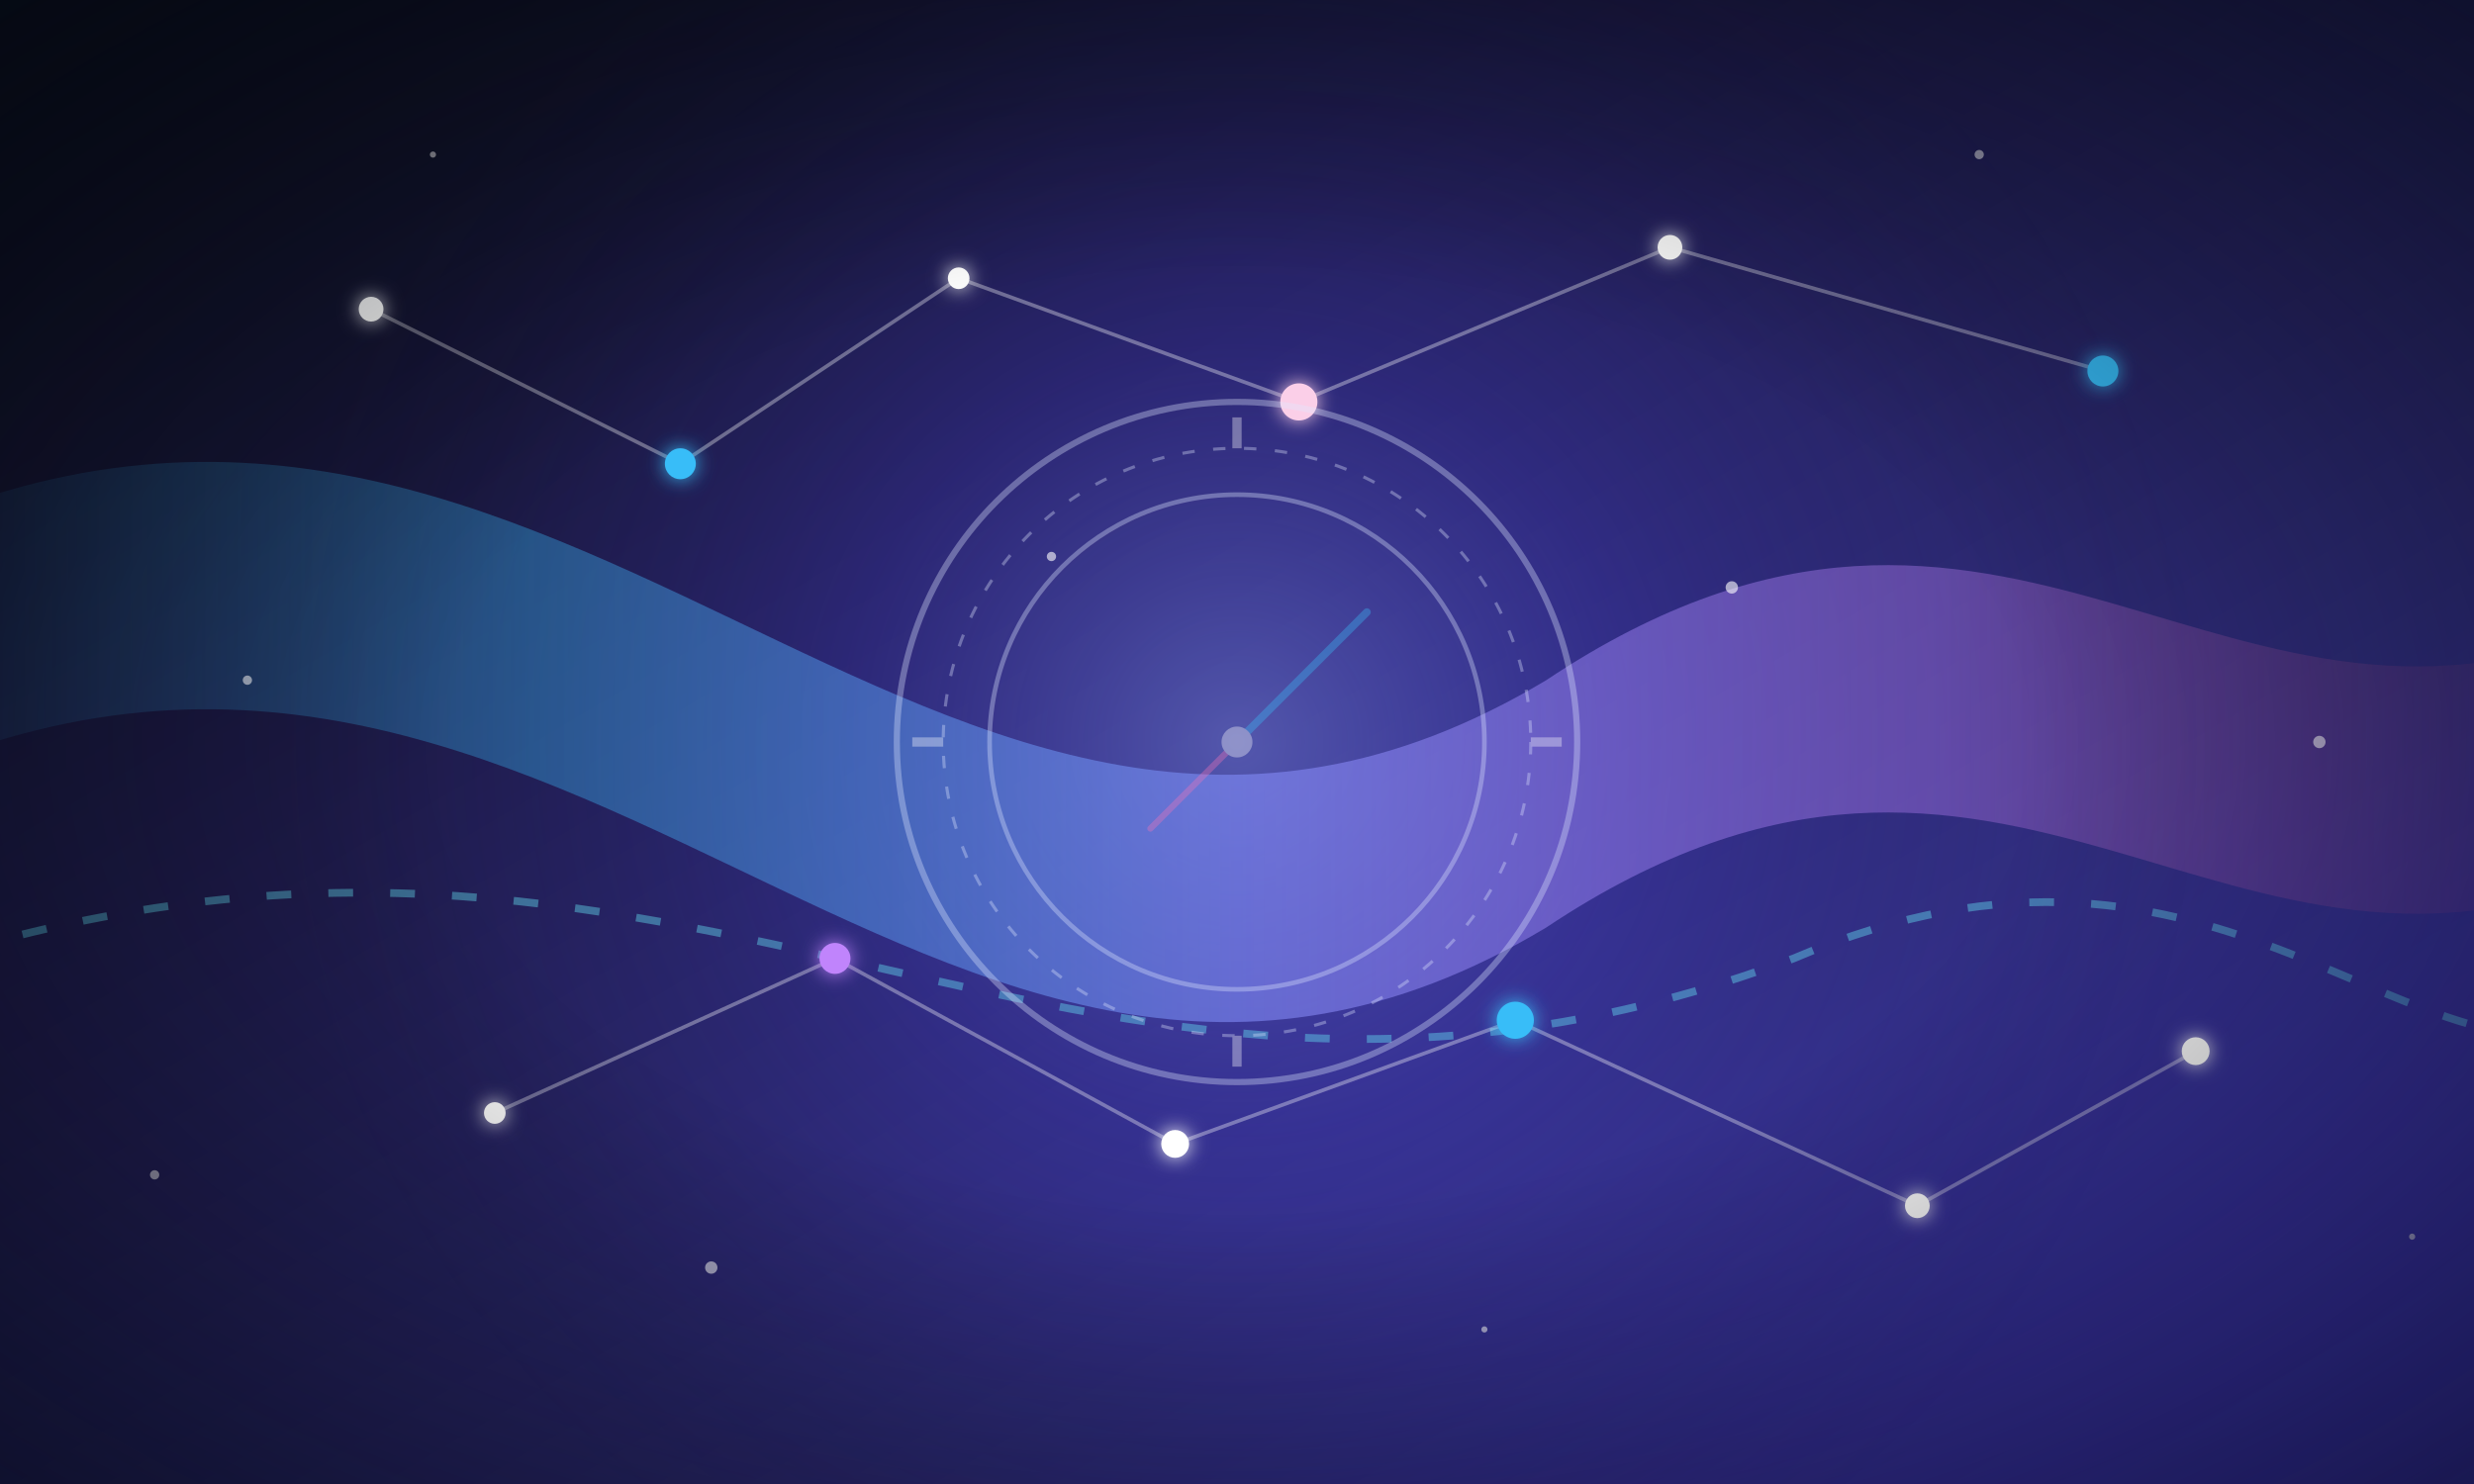
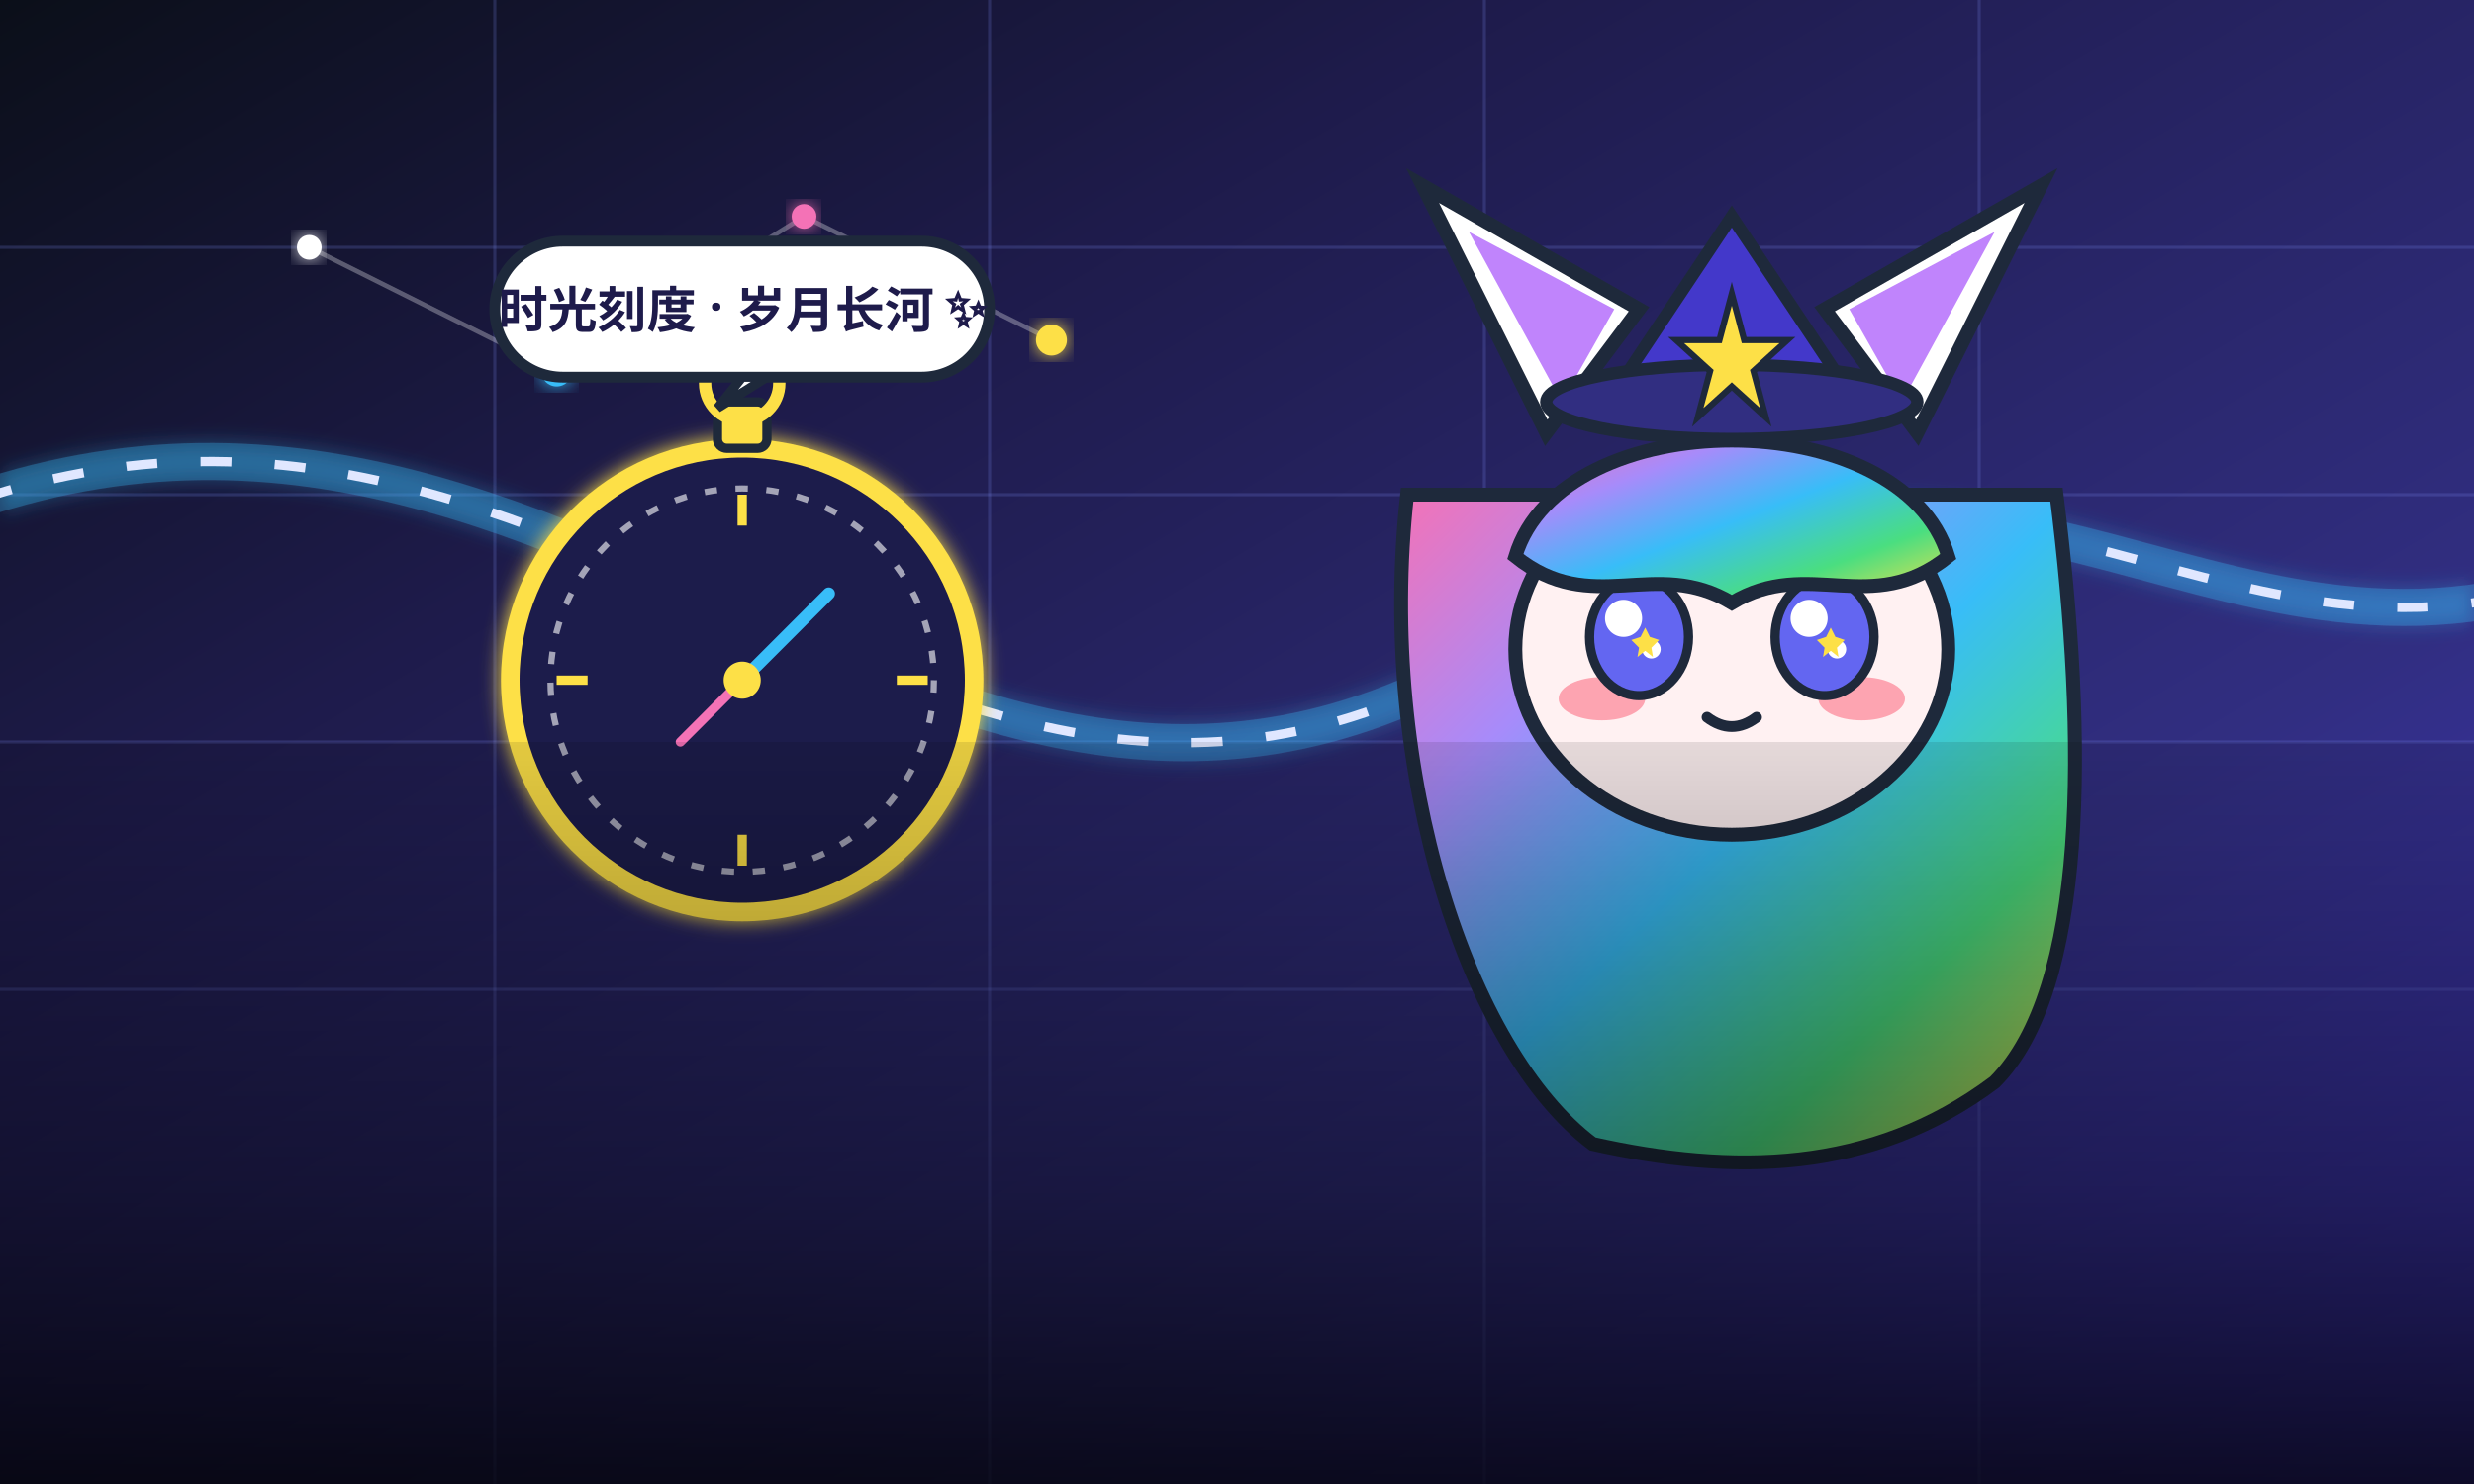
<svg xmlns="http://www.w3.org/2000/svg" viewBox="0 0 800 480" width="800" height="480">
  <defs>
-     <linearGradient id="cosmicBg" x1="0%" y1="0%" x2="100%" y2="100%">
-       <stop offset="0%" stop-color="#090d16" />
-       <stop offset="35%" stop-color="#1e1b4b" />
+     <linearGradient id="cosmicGrad" x1="0%" y1="0%" x2="100%" y2="100%">
+       <stop offset="0%" stop-color="#0b0f19" />
+       <stop offset="30%" stop-color="#1e1b4b" />
      <stop offset="70%" stop-color="#312e81" />
      <stop offset="100%" stop-color="#4338ca" />
    </linearGradient>
-     <linearGradient id="riverGrad" x1="0%" y1="50%" x2="100%" y2="50%">
-       <stop offset="0%" stop-color="#38bdf8" stop-opacity="0" />
-       <stop offset="25%" stop-color="#38bdf8" stop-opacity="0.35" />
-       <stop offset="50%" stop-color="#818cf8" stop-opacity="0.6" />
-       <stop offset="75%" stop-color="#c084fc" stop-opacity="0.35" />
-       <stop offset="100%" stop-color="#f43f5e" stop-opacity="0" />
+     <linearGradient id="rainbowHair2" x1="0%" y1="0%" x2="100%" y2="100%">
+       <stop offset="0%" stop-color="#f472b6" />
+       <stop offset="25%" stop-color="#a78bfa" />
+       <stop offset="50%" stop-color="#38bdf8" />
+       <stop offset="75%" stop-color="#4ade80" />
+       <stop offset="100%" stop-color="#fde047" />
    </linearGradient>
-     <radialGradient id="nebulaCore" cx="50%" cy="50%" r="50%">
-       <stop offset="0%" stop-color="#818cf8" stop-opacity="0.5" />
-       <stop offset="40%" stop-color="#4f46e5" stop-opacity="0.25" />
-       <stop offset="100%" stop-color="#1e1b4b" stop-opacity="0" />
-     </radialGradient>
-     <radialGradient id="cosmicVignette" cx="50%" cy="50%" r="70%">
-       <stop offset="45%" stop-color="#000000" stop-opacity="0" />
-       <stop offset="100%" stop-color="#030712" stop-opacity="0.65" />
-     </radialGradient>
-     <filter id="starGlow" x="-50%" y="-50%" width="200%" height="200%">
+     <linearGradient id="bottomFade2" x1="0%" y1="0%" x2="0%" y2="100%">
+       <stop offset="0%" stop-color="#000000" stop-opacity="0.1" />
+       <stop offset="60%" stop-color="#000000" stop-opacity="0.45" />
+       <stop offset="100%" stop-color="#000000" stop-opacity="0.8" />
+     </linearGradient>
+     <filter id="glowFilter" x="-20%" y="-20%" width="140%" height="140%">
      <feGaussianBlur stdDeviation="3" result="blur" />
      <feMerge>
        <feMergeNode in="blur" />
        <feMergeNode in="SourceGraphic" />
      </feMerge>
    </filter>
  </defs>
-   <rect width="800" height="480" fill="url(#cosmicBg)" />
-   <circle cx="400" cy="240" r="320" fill="url(#nebulaCore)" />
-   <path d="M -50,180 C 180,60 300,340 500,220 C 650,120 720,260 850,200 L 850,280 C 720,340 650,200 500,300 C 300,420 180,140 -50,260 Z" fill="url(#riverGrad)" />
-   <path d="M -50,320 C 220,220 340,400 580,310 C 720,250 780,360 850,330" fill="none" stroke="#67e8f9" stroke-width="2.5" stroke-opacity="0.4" stroke-dasharray="8 12" />
-   <g stroke="#ffffff" stroke-opacity="0.35" stroke-width="1.2">
-     <line x1="120" y1="100" x2="220" y2="150" />
-     <line x1="220" y1="150" x2="310" y2="90" />
-     <line x1="310" y1="90" x2="420" y2="130" />
-     <line x1="420" y1="130" x2="540" y2="80" />
-     <line x1="540" y1="80" x2="680" y2="120" />
-     <line x1="160" y1="360" x2="270" y2="310" />
-     <line x1="270" y1="310" x2="380" y2="370" />
-     <line x1="380" y1="370" x2="490" y2="330" />
-     <line x1="490" y1="330" x2="620" y2="390" />
-     <line x1="620" y1="390" x2="710" y2="340" />
+   <rect width="800" height="480" fill="url(#cosmicGrad)" />
+   <g stroke="#818cf8" stroke-opacity="0.2" stroke-width="1">
+     <line x1="0" y1="80" x2="800" y2="80" />
+     <line x1="0" y1="160" x2="800" y2="160" />
+     <line x1="0" y1="240" x2="800" y2="240" />
+     <line x1="0" y1="320" x2="800" y2="320" />
+     <line x1="160" y1="0" x2="160" y2="480" />
+     <line x1="320" y1="0" x2="320" y2="480" />
+     <line x1="480" y1="0" x2="480" y2="480" />
+     <line x1="640" y1="0" x2="640" y2="480" />
  </g>
-   <g fill="#ffffff" filter="url(#starGlow)">
-     <circle cx="120" cy="100" r="4" />
-     <circle cx="220" cy="150" r="5" fill="#38bdf8" />
-     <circle cx="310" cy="90" r="3.5" />
-     <circle cx="420" cy="130" r="6" fill="#fbcfe8" />
-     <circle cx="540" cy="80" r="4" />
-     <circle cx="680" cy="120" r="5" fill="#38bdf8" />
-     <circle cx="160" cy="360" r="3.5" />
-     <circle cx="270" cy="310" r="5" fill="#c084fc" />
-     <circle cx="380" cy="370" r="4.5" />
-     <circle cx="490" cy="330" r="6" fill="#38bdf8" />
-     <circle cx="620" cy="390" r="4" />
-     <circle cx="710" cy="340" r="4.5" />
+   <path d="M -50,180 C 180,60 300,340 500,200 C 650,110 720,240 850,180" fill="none" stroke="#38bdf8" stroke-width="12" stroke-opacity="0.3" filter="url(#glowFilter)" />
+   <path d="M -50,180 C 180,60 300,340 500,200 C 650,110 720,240 850,180" fill="none" stroke="#e0e7ff" stroke-width="3" stroke-dasharray="10 14" />
+   <g stroke="#ffffff" stroke-opacity="0.3" stroke-width="1.5">
+     <line x1="100" y1="80" x2="180" y2="120" />
+     <line x1="180" y1="120" x2="260" y2="70" />
+     <line x1="260" y1="70" x2="340" y2="110" />
  </g>
-   <g transform="translate(400, 240)" opacity="0.35">
-     <circle cx="0" cy="0" r="110" fill="none" stroke="#e0e7ff" stroke-width="2" />
-     <circle cx="0" cy="0" r="95" fill="none" stroke="#e0e7ff" stroke-width="1" stroke-dasharray="4 6" />
-     <circle cx="0" cy="0" r="80" fill="none" stroke="#e0e7ff" stroke-width="1.5" />
-     <line x1="0" y1="-105" x2="0" y2="-95" stroke="#ffffff" stroke-width="3" />
-     <line x1="105" y1="0" x2="95" y2="0" stroke="#ffffff" stroke-width="3" />
-     <line x1="0" y1="105" x2="0" y2="95" stroke="#ffffff" stroke-width="3" />
-     <line x1="-105" y1="0" x2="-95" y2="0" stroke="#ffffff" stroke-width="3" />
-     <line x1="0" y1="0" x2="42" y2="-42" stroke="#38bdf8" stroke-width="2.5" stroke-linecap="round" />
-     <line x1="0" y1="0" x2="-28" y2="28" stroke="#f472b6" stroke-width="2" stroke-linecap="round" />
-     <circle cx="0" cy="0" r="5" fill="#ffffff" />
+   <circle cx="100" cy="80" r="4" fill="#ffffff" filter="url(#glowFilter)" />
+   <circle cx="180" cy="120" r="5" fill="#38bdf8" filter="url(#glowFilter)" />
+   <circle cx="260" cy="70" r="4" fill="#f472b6" filter="url(#glowFilter)" />
+   <circle cx="340" cy="110" r="5" fill="#fde047" filter="url(#glowFilter)" />
+   <g transform="translate(560, 210)">
+     <path d="M -60,-70 L -100,-150 L -30,-110 Z" fill="#ffffff" stroke="#1e293b" stroke-width="4.5" />
+     <path d="M -55,-80 L -85,-135 L -38,-110 Z" fill="#c084fc" />
+     <path d="M 60,-70 L 100,-150 L 30,-110 Z" fill="#ffffff" stroke="#1e293b" stroke-width="4.5" />
+     <path d="M 55,-80 L 85,-135 L 38,-110 Z" fill="#c084fc" />
+     <path d="M -105,-50 C -115,40 -85,130 -45,160 C 0,170 45,170 85,140 C 115,110 115,30 105,-50 Z" fill="url(#rainbowHair2)" stroke="#1e293b" stroke-width="4.5" />
+     <ellipse cx="0" cy="0" rx="70" ry="60" fill="#fff1f2" stroke="#1e293b" stroke-width="4.5" />
+     <ellipse cx="-42" cy="16" rx="14" ry="7" fill="#fb7185" fill-opacity="0.6" />
+     <ellipse cx="42" cy="16" rx="14" ry="7" fill="#fb7185" fill-opacity="0.6" />
+     <g transform="translate(-30, -4)">
+       <ellipse cx="0" cy="0" rx="16" ry="19" fill="#6366f1" stroke="#1e293b" stroke-width="3" />
+       <circle cx="-5" cy="-6" r="6" fill="#ffffff" />
+       <circle cx="4" cy="4" r="3" fill="#ffffff" />
+       <polygon points="0,-12 3,-6 9,-4 4,1 5,7 0,3 -5,7 -4,1 -9,-4 -3,-6" fill="#fde047" transform="scale(0.5) translate(4, 6)" />
+     </g>
+     <g transform="translate(30, -4)">
+       <ellipse cx="0" cy="0" rx="16" ry="19" fill="#6366f1" stroke="#1e293b" stroke-width="3" />
+       <circle cx="-5" cy="-6" r="6" fill="#ffffff" />
+       <circle cx="4" cy="4" r="3" fill="#ffffff" />
+       <polygon points="0,-12 3,-6 9,-4 4,1 5,7 0,3 -5,7 -4,1 -9,-4 -3,-6" fill="#fde047" transform="scale(0.5) translate(4, 6)" />
+     </g>
+     <path d="M -8,22 Q 0,28 8,22" fill="none" stroke="#1e293b" stroke-width="3.5" stroke-linecap="round" />
+     <path d="M -70,-30 C -55,-80 55,-80 70,-30 C 45,-10 25,-30 0,-15 C -25,-30 -45,-10 -70,-30 Z" fill="url(#rainbowHair2)" stroke="#1e293b" stroke-width="4.5" />
+     <polygon points="0,-140 -40,-80 40,-80" fill="#4338ca" stroke="#1e293b" stroke-width="4" />
+     <ellipse cx="0" cy="-80" rx="60" ry="12" fill="#312e81" stroke="#1e293b" stroke-width="4" />
+     <polygon points="0,-115 4,-100 18,-100 7,-90 11,-75 0,-85 -11,-75 -7,-90 -18,-100 -4,-100" fill="#fde047" stroke="#1e293b" stroke-width="2" />
  </g>
-   <g fill="#ffffff" opacity="0.6">
-     <circle cx="80" cy="220" r="1.5" />
-     <circle cx="140" cy="50" r="1" />
-     <circle cx="230" cy="410" r="2" />
-     <circle cx="340" cy="180" r="1.5" />
-     <circle cx="480" cy="430" r="1" />
-     <circle cx="560" cy="190" r="2" />
-     <circle cx="640" cy="50" r="1.5" />
-     <circle cx="750" cy="240" r="2" />
-     <circle cx="780" cy="400" r="1" />
-     <circle cx="50" cy="380" r="1.5" />
+   <g transform="translate(240, 220)">
+     <circle cx="0" cy="0" r="75" fill="#1e1b4b" stroke="#fde047" stroke-width="6" filter="url(#glowFilter)" />
+     <circle cx="0" cy="0" r="62" fill="none" stroke="#ffffff" stroke-width="2" stroke-dasharray="4 6" opacity="0.6" />
+     <line x1="0" y1="-60" x2="0" y2="-50" stroke="#fde047" stroke-width="3" />
+     <line x1="60" y1="0" x2="50" y2="0" stroke="#fde047" stroke-width="3" />
+     <line x1="0" y1="60" x2="0" y2="50" stroke="#fde047" stroke-width="3" />
+     <line x1="-60" y1="0" x2="-50" y2="0" stroke="#fde047" stroke-width="3" />
+     <line x1="0" y1="0" x2="28" y2="-28" stroke="#38bdf8" stroke-width="4" stroke-linecap="round" />
+     <line x1="0" y1="0" x2="-20" y2="20" stroke="#f472b6" stroke-width="3" stroke-linecap="round" />
+     <circle cx="0" cy="0" r="6" fill="#fde047" />
+     <rect x="-8" y="-90" width="16" height="15" rx="3" fill="#fde047" stroke="#1e293b" stroke-width="3" />
+     <circle cx="0" cy="-96" r="12" fill="none" stroke="#fde047" stroke-width="4" />
  </g>
-   <rect width="800" height="480" fill="url(#cosmicVignette)" />
+   <g transform="translate(240, 100)">
+     <rect x="-80" y="-22" width="160" height="44" rx="22" fill="#ffffff" stroke="#1e293b" stroke-width="3.5" />
+     <path d="M 0,22 L -8,32 L 8,22 Z" fill="#ffffff" stroke="#1e293b" stroke-width="3" />
+     <text x="0" y="6" font-family="'PingFang SC', 'Microsoft YaHei', sans-serif" font-weight="900" font-size="16" fill="#1e1b4b" text-anchor="middle">时光刻度 · 岁月长河 ✨</text>
+   </g>
+   <rect y="240" width="800" height="240" fill="url(#bottomFade2)" />
</svg>
